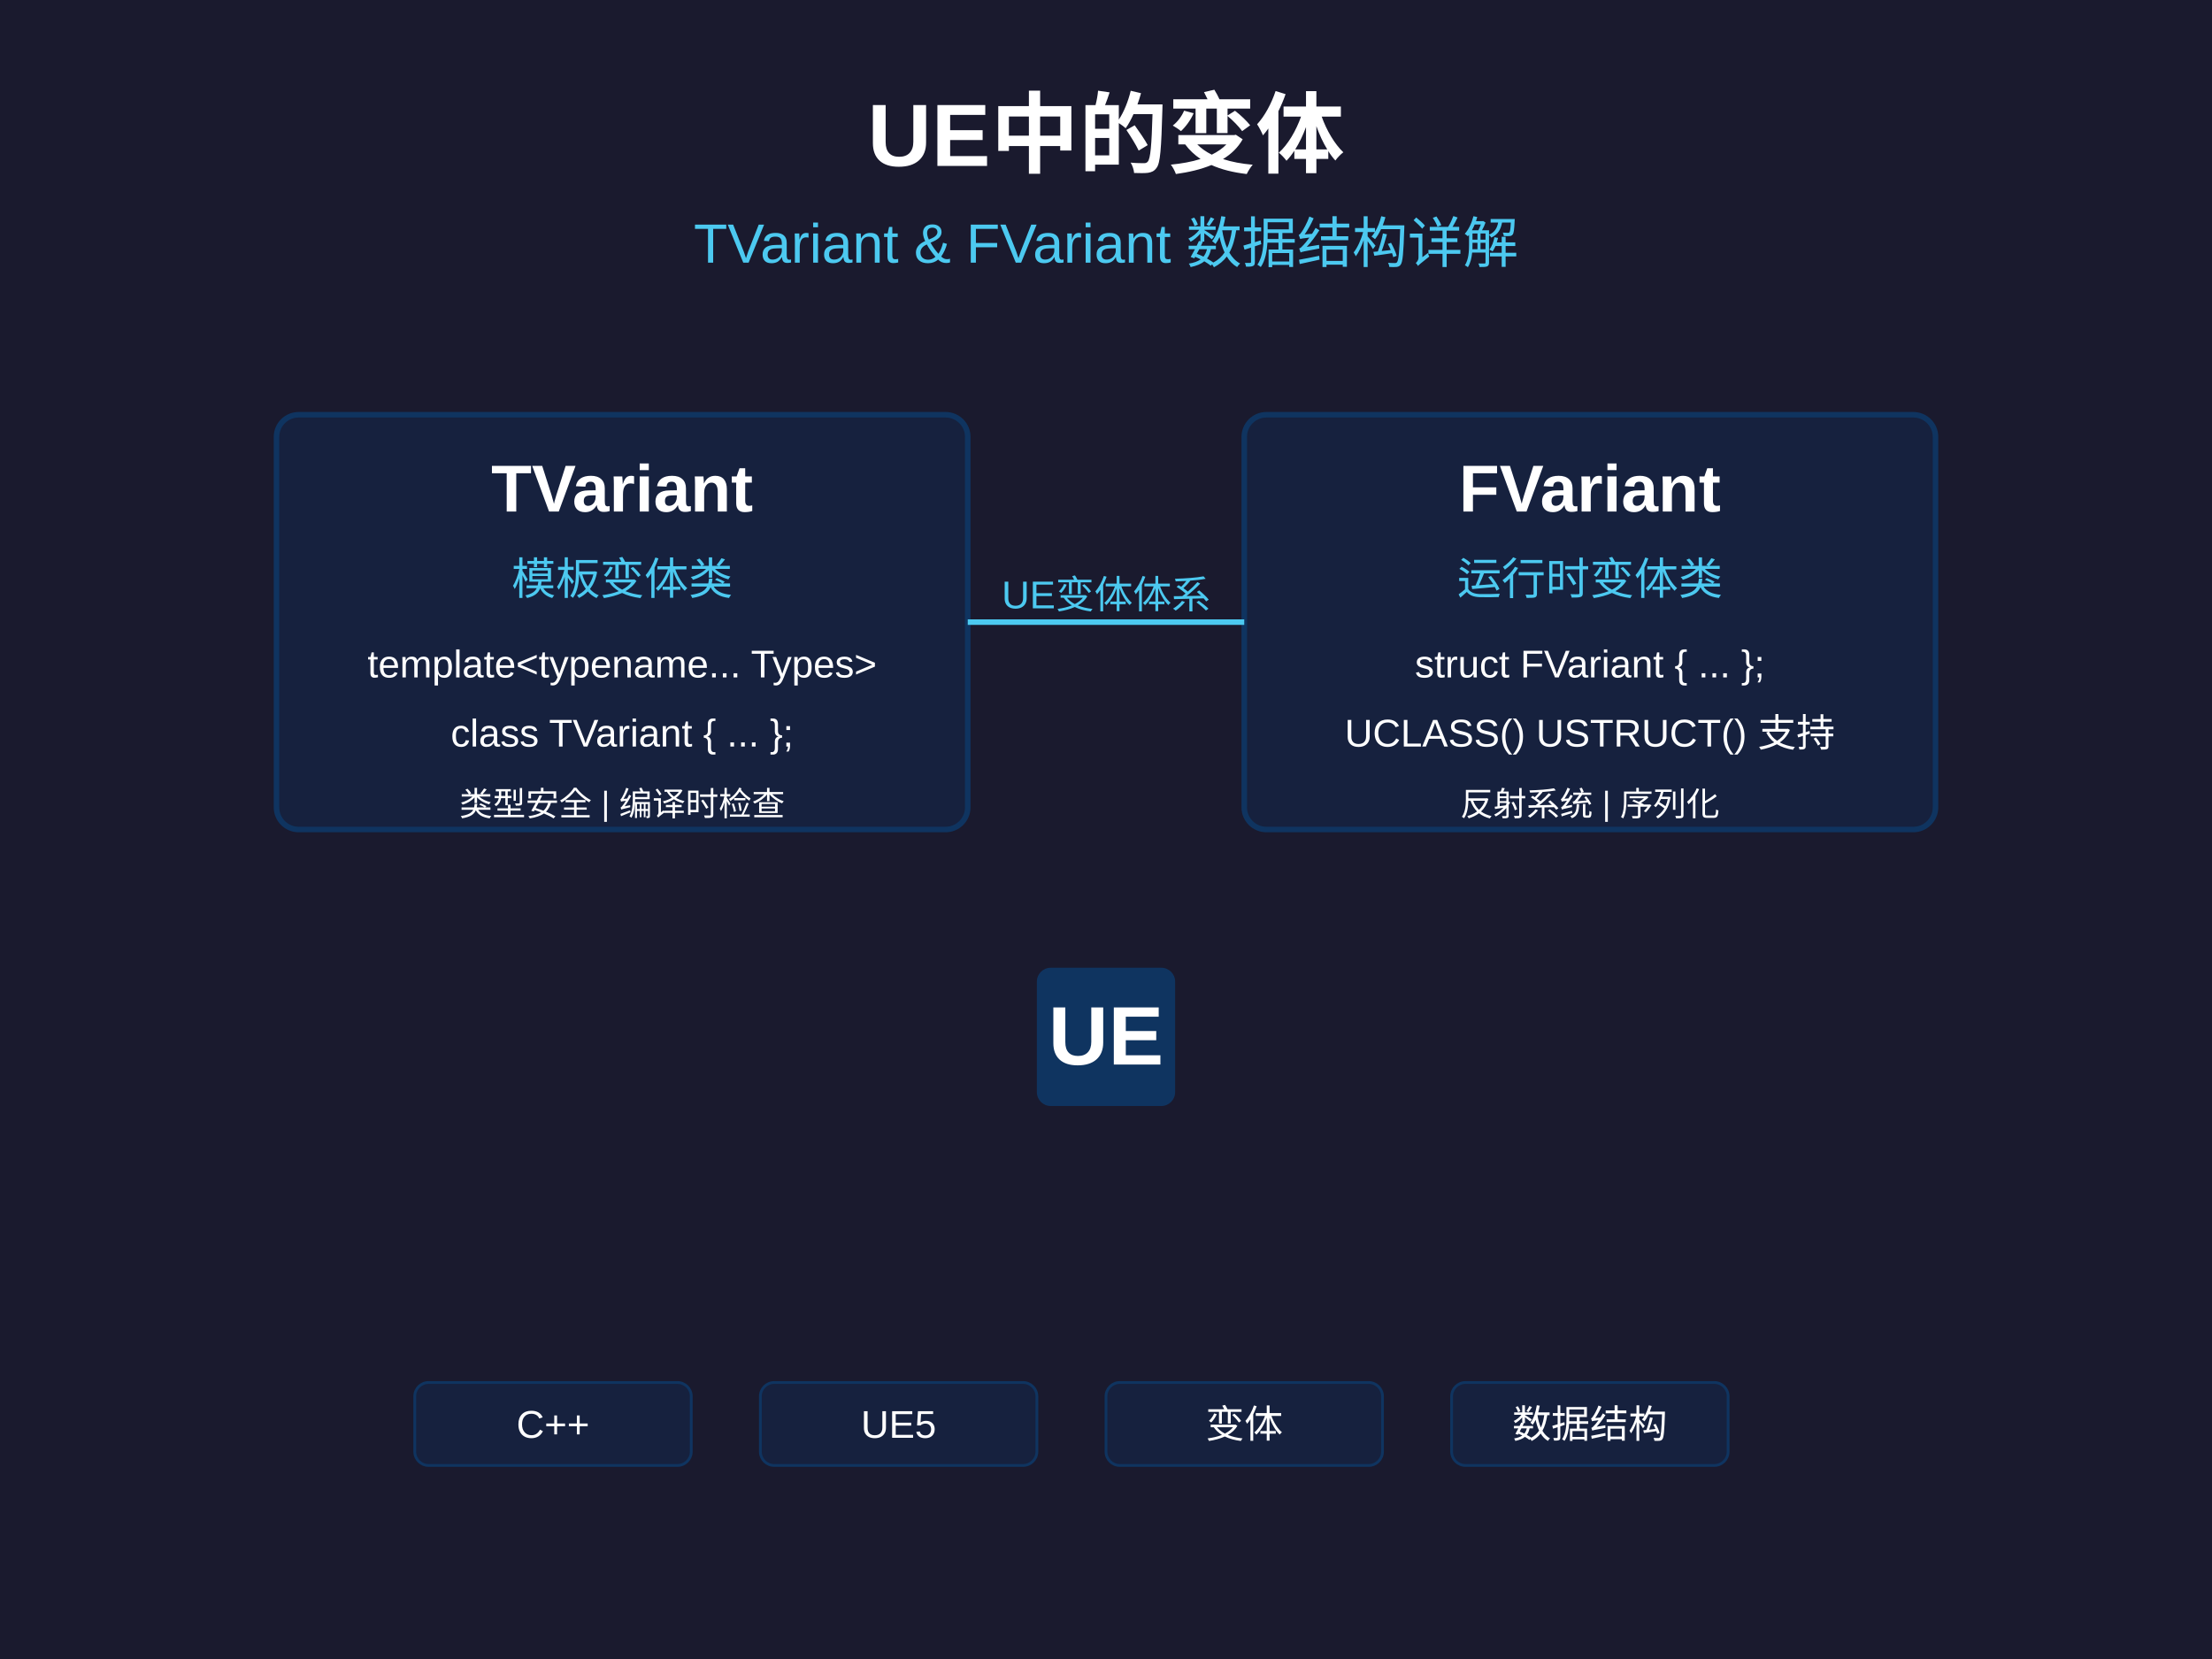
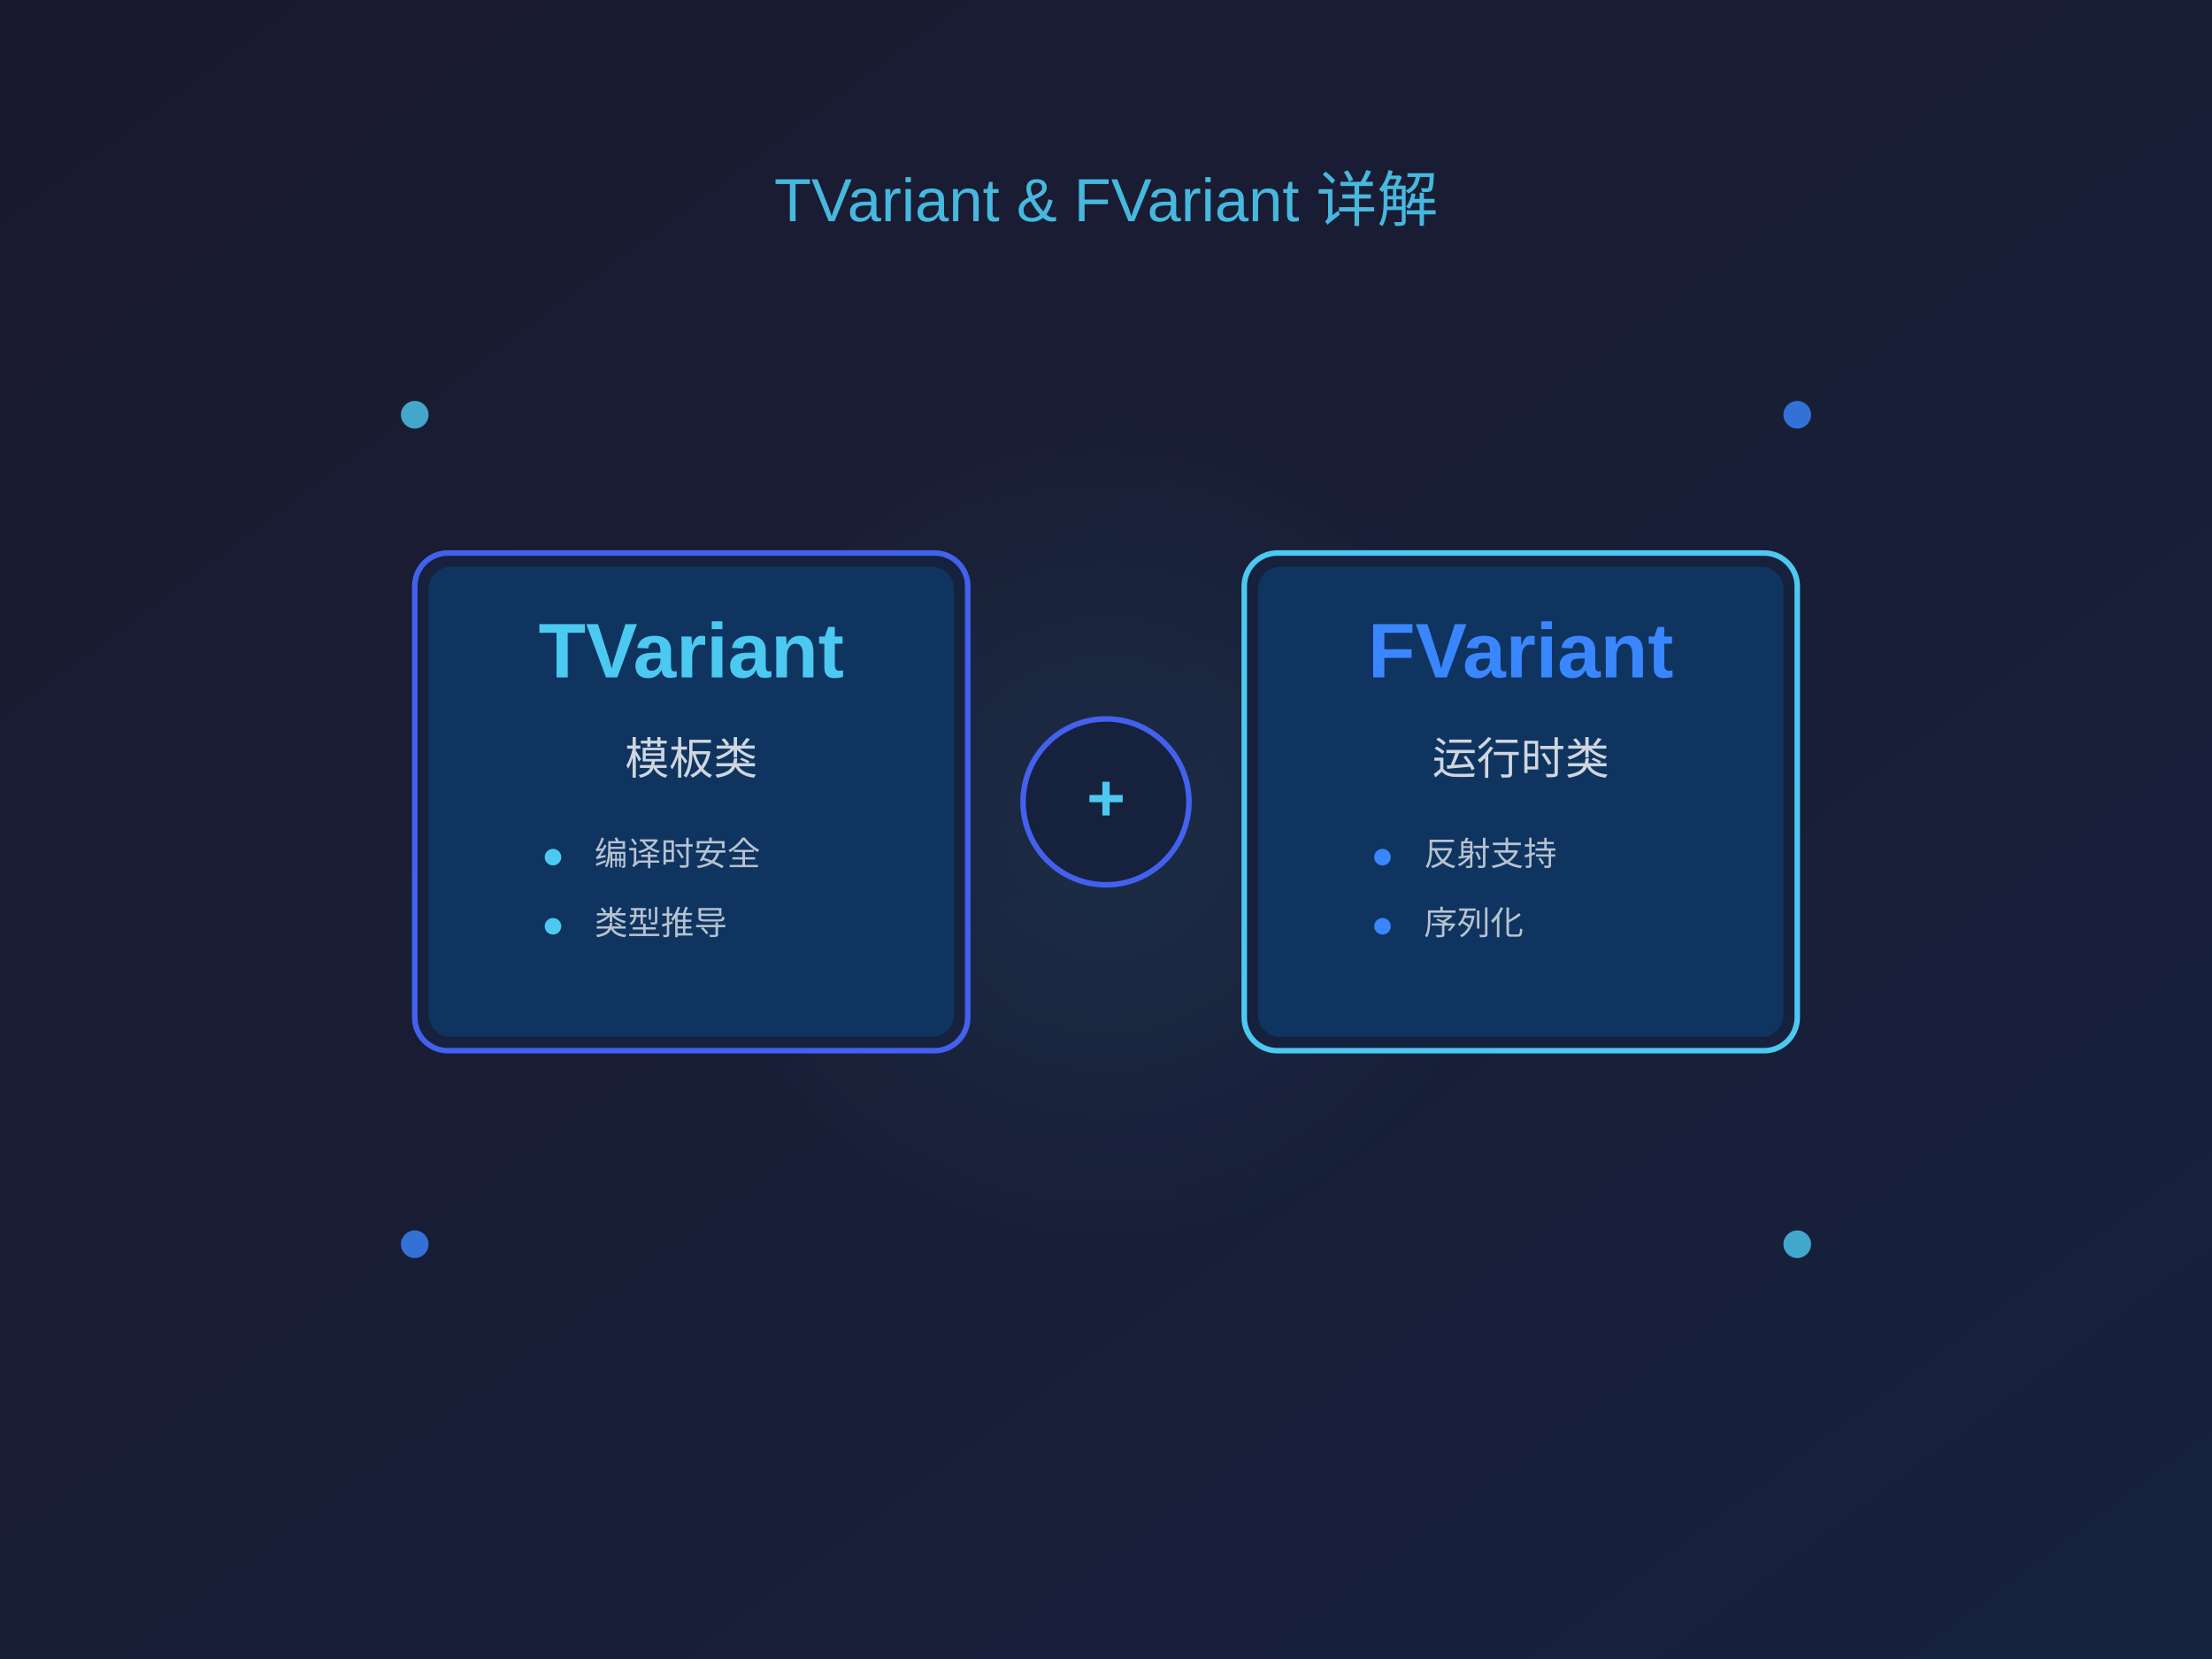
<svg xmlns="http://www.w3.org/2000/svg" version="1.1" width="800" height="600">
-   <rect width="100%" height="100%" fill="#1a1a2e" />
-   <text x="400" y="60" font-family="Arial, sans-serif" font-size="32" fill="#ffffff" text-anchor="middle" font-weight="bold">UE中的变体</text>
-   <text x="400" y="95" font-family="Arial, sans-serif" font-size="20" fill="#4cc9f0" text-anchor="middle">TVariant &amp; FVariant 数据结构详解</text>
-   <rect x="100" y="150" width="250" height="150" fill="#16213e" stroke="#0f3460" stroke-width="2" rx="8" ry="8" />
-   <text x="225" y="185" font-family="Arial, sans-serif" font-size="24" fill="#ffffff" text-anchor="middle" font-weight="bold">TVariant</text>
-   <text x="225" y="215" font-family="Arial, sans-serif" font-size="16" fill="#4cc9f0" text-anchor="middle">模板变体类</text>
-   <text x="225" y="245" font-family="Arial, sans-serif" font-size="14" fill="#ffffff" text-anchor="middle">template&lt;typename... Types&gt;</text>
-   <text x="225" y="270" font-family="Arial, sans-serif" font-size="14" fill="#ffffff" text-anchor="middle">class TVariant { ... };</text>
-   <text x="225" y="295" font-family="Arial, sans-serif" font-size="12" fill="#ffffff" text-anchor="middle">类型安全 | 编译时检查</text>
-   <rect x="450" y="150" width="250" height="150" fill="#16213e" stroke="#0f3460" stroke-width="2" rx="8" ry="8" />
-   <text x="575" y="185" font-family="Arial, sans-serif" font-size="24" fill="#ffffff" text-anchor="middle" font-weight="bold">FVariant</text>
-   <text x="575" y="215" font-family="Arial, sans-serif" font-size="16" fill="#4cc9f0" text-anchor="middle">运行时变体类</text>
-   <text x="575" y="245" font-family="Arial, sans-serif" font-size="14" fill="#ffffff" text-anchor="middle">struct FVariant { ... };</text>
-   <text x="575" y="270" font-family="Arial, sans-serif" font-size="14" fill="#ffffff" text-anchor="middle">UCLASS() USTRUCT() 支持</text>
-   <text x="575" y="295" font-family="Arial, sans-serif" font-size="12" fill="#ffffff" text-anchor="middle">反射系统 | 序列化</text>
-   <line x1="350" y1="225" x2="450" y2="225" stroke="#4cc9f0" stroke-width="2" />
-   <text x="400" y="220" font-family="Arial, sans-serif" font-size="14" fill="#4cc9f0" text-anchor="middle">UE变体体系</text>
-   <rect x="375" y="350" width="50" height="50" fill="#0f3460" rx="5" ry="5" />
-   <text x="400" y="385" font-family="Arial, sans-serif" font-size="30" fill="#ffffff" text-anchor="middle" font-weight="bold">UE</text>
-   <rect x="150" y="500" width="100" height="30" fill="#16213e" stroke="#0f3460" stroke-width="1" rx="5" ry="5" />
-   <text x="200" y="520" font-family="Arial, sans-serif" font-size="14" fill="#ffffff" text-anchor="middle">C++</text>
-   <rect x="275" y="500" width="100" height="30" fill="#16213e" stroke="#0f3460" stroke-width="1" rx="5" ry="5" />
-   <text x="325" y="520" font-family="Arial, sans-serif" font-size="14" fill="#ffffff" text-anchor="middle">UE5</text>
-   <rect x="400" y="500" width="100" height="30" fill="#16213e" stroke="#0f3460" stroke-width="1" rx="5" ry="5" />
-   <text x="450" y="520" font-family="Arial, sans-serif" font-size="14" fill="#ffffff" text-anchor="middle">变体</text>
-   <rect x="525" y="500" width="100" height="30" fill="#16213e" stroke="#0f3460" stroke-width="1" rx="5" ry="5" />
-   <text x="575" y="520" font-family="Arial, sans-serif" font-size="14" fill="#ffffff" text-anchor="middle">数据结构</text>
+   <defs>
+     <linearGradient id="bgGradient" x1="0%" y1="0%" x2="100%" y2="100%">
+       <stop offset="0%" style="stop-color:#1a1a2e;stop-opacity:1" />
+       <stop offset="100%" style="stop-color:#16213e;stop-opacity:1" />
+     </linearGradient>
+     <radialGradient id="glow" cx="50%" cy="50%" r="50%" fx="50%" fy="50%">
+       <stop offset="0%" style="stop-color:#4cc9f0;stop-opacity:0.3" />
+       <stop offset="100%" style="stop-color:#4cc9f0;stop-opacity:0" />
+     </radialGradient>
+   </defs>
+   <rect width="100%" height="100%" fill="url(#bgGradient)" />
+   <text x="400" y="80" font-family="'Segoe UI', Arial, sans-serif" font-size="22" fill="#4cc9f0" text-anchor="middle" opacity="0.9">
+     TVariant &amp; FVariant 详解
+   </text>
+   <circle cx="400" cy="300" r="150" fill="url(#glow)" opacity="0.3" />
+   <g transform="translate(150, 200)">
+     <rect x="0" y="0" width="200" height="180" fill="#16213e" stroke="#4361ee" stroke-width="2" rx="12" ry="12" />
+     <rect x="5" y="5" width="190" height="170" fill="#0f3460" rx="8" ry="8" />
+     <text x="100" y="45" font-family="'Segoe UI', Arial, sans-serif" font-size="28" fill="#4cc9f0" text-anchor="middle" font-weight="bold">
+       TVariant
+     </text>
+     <text x="100" y="80" font-family="'Segoe UI', Arial, sans-serif" font-size="16" fill="#ffffff" text-anchor="middle" opacity="0.8">
+       模板类
+     </text>
+     <circle cx="50" cy="110" r="3" fill="#4cc9f0" />
+     <text x="65" y="113" font-family="'Segoe UI', Arial, sans-serif" font-size="12" fill="#ffffff" opacity="0.7">
+       编译时安全
+     </text>
+     <circle cx="50" cy="135" r="3" fill="#4cc9f0" />
+     <text x="65" y="138" font-family="'Segoe UI', Arial, sans-serif" font-size="12" fill="#ffffff" opacity="0.7">
+       类型推导
+     </text>
+   </g>
+   <g transform="translate(400, 290)">
+     <circle cx="0" cy="0" r="30" fill="#16213e" stroke="#4361ee" stroke-width="2" />
+     <text x="0" y="0" font-family="'Segoe UI', Arial, sans-serif" font-size="24" fill="#4cc9f0" text-anchor="middle" dominant-baseline="middle" font-weight="bold">
+       +
+     </text>
+   </g>
+   <g transform="translate(450, 200)">
+     <rect x="0" y="0" width="200" height="180" fill="#16213e" stroke="#4cc9f0" stroke-width="2" rx="12" ry="12" />
+     <rect x="5" y="5" width="190" height="170" fill="#0f3460" rx="8" ry="8" />
+     <text x="100" y="45" font-family="'Segoe UI', Arial, sans-serif" font-size="28" fill="#3a86ff" text-anchor="middle" font-weight="bold">
+       FVariant
+     </text>
+     <text x="100" y="80" font-family="'Segoe UI', Arial, sans-serif" font-size="16" fill="#ffffff" text-anchor="middle" opacity="0.8">
+       运行时类
+     </text>
+     <circle cx="50" cy="110" r="3" fill="#3a86ff" />
+     <text x="65" y="113" font-family="'Segoe UI', Arial, sans-serif" font-size="12" fill="#ffffff" opacity="0.7">
+       反射支持
+     </text>
+     <circle cx="50" cy="135" r="3" fill="#3a86ff" />
+     <text x="65" y="138" font-family="'Segoe UI', Arial, sans-serif" font-size="12" fill="#ffffff" opacity="0.7">
+       序列化
+     </text>
+   </g>
+   <circle cx="150" cy="150" r="5" fill="#4cc9f0" opacity="0.8" />
+   <circle cx="650" cy="150" r="5" fill="#3a86ff" opacity="0.8" />
+   <circle cx="150" cy="450" r="5" fill="#3a86ff" opacity="0.8" />
+   <circle cx="650" cy="450" r="5" fill="#4cc9f0" opacity="0.8" />
</svg>
